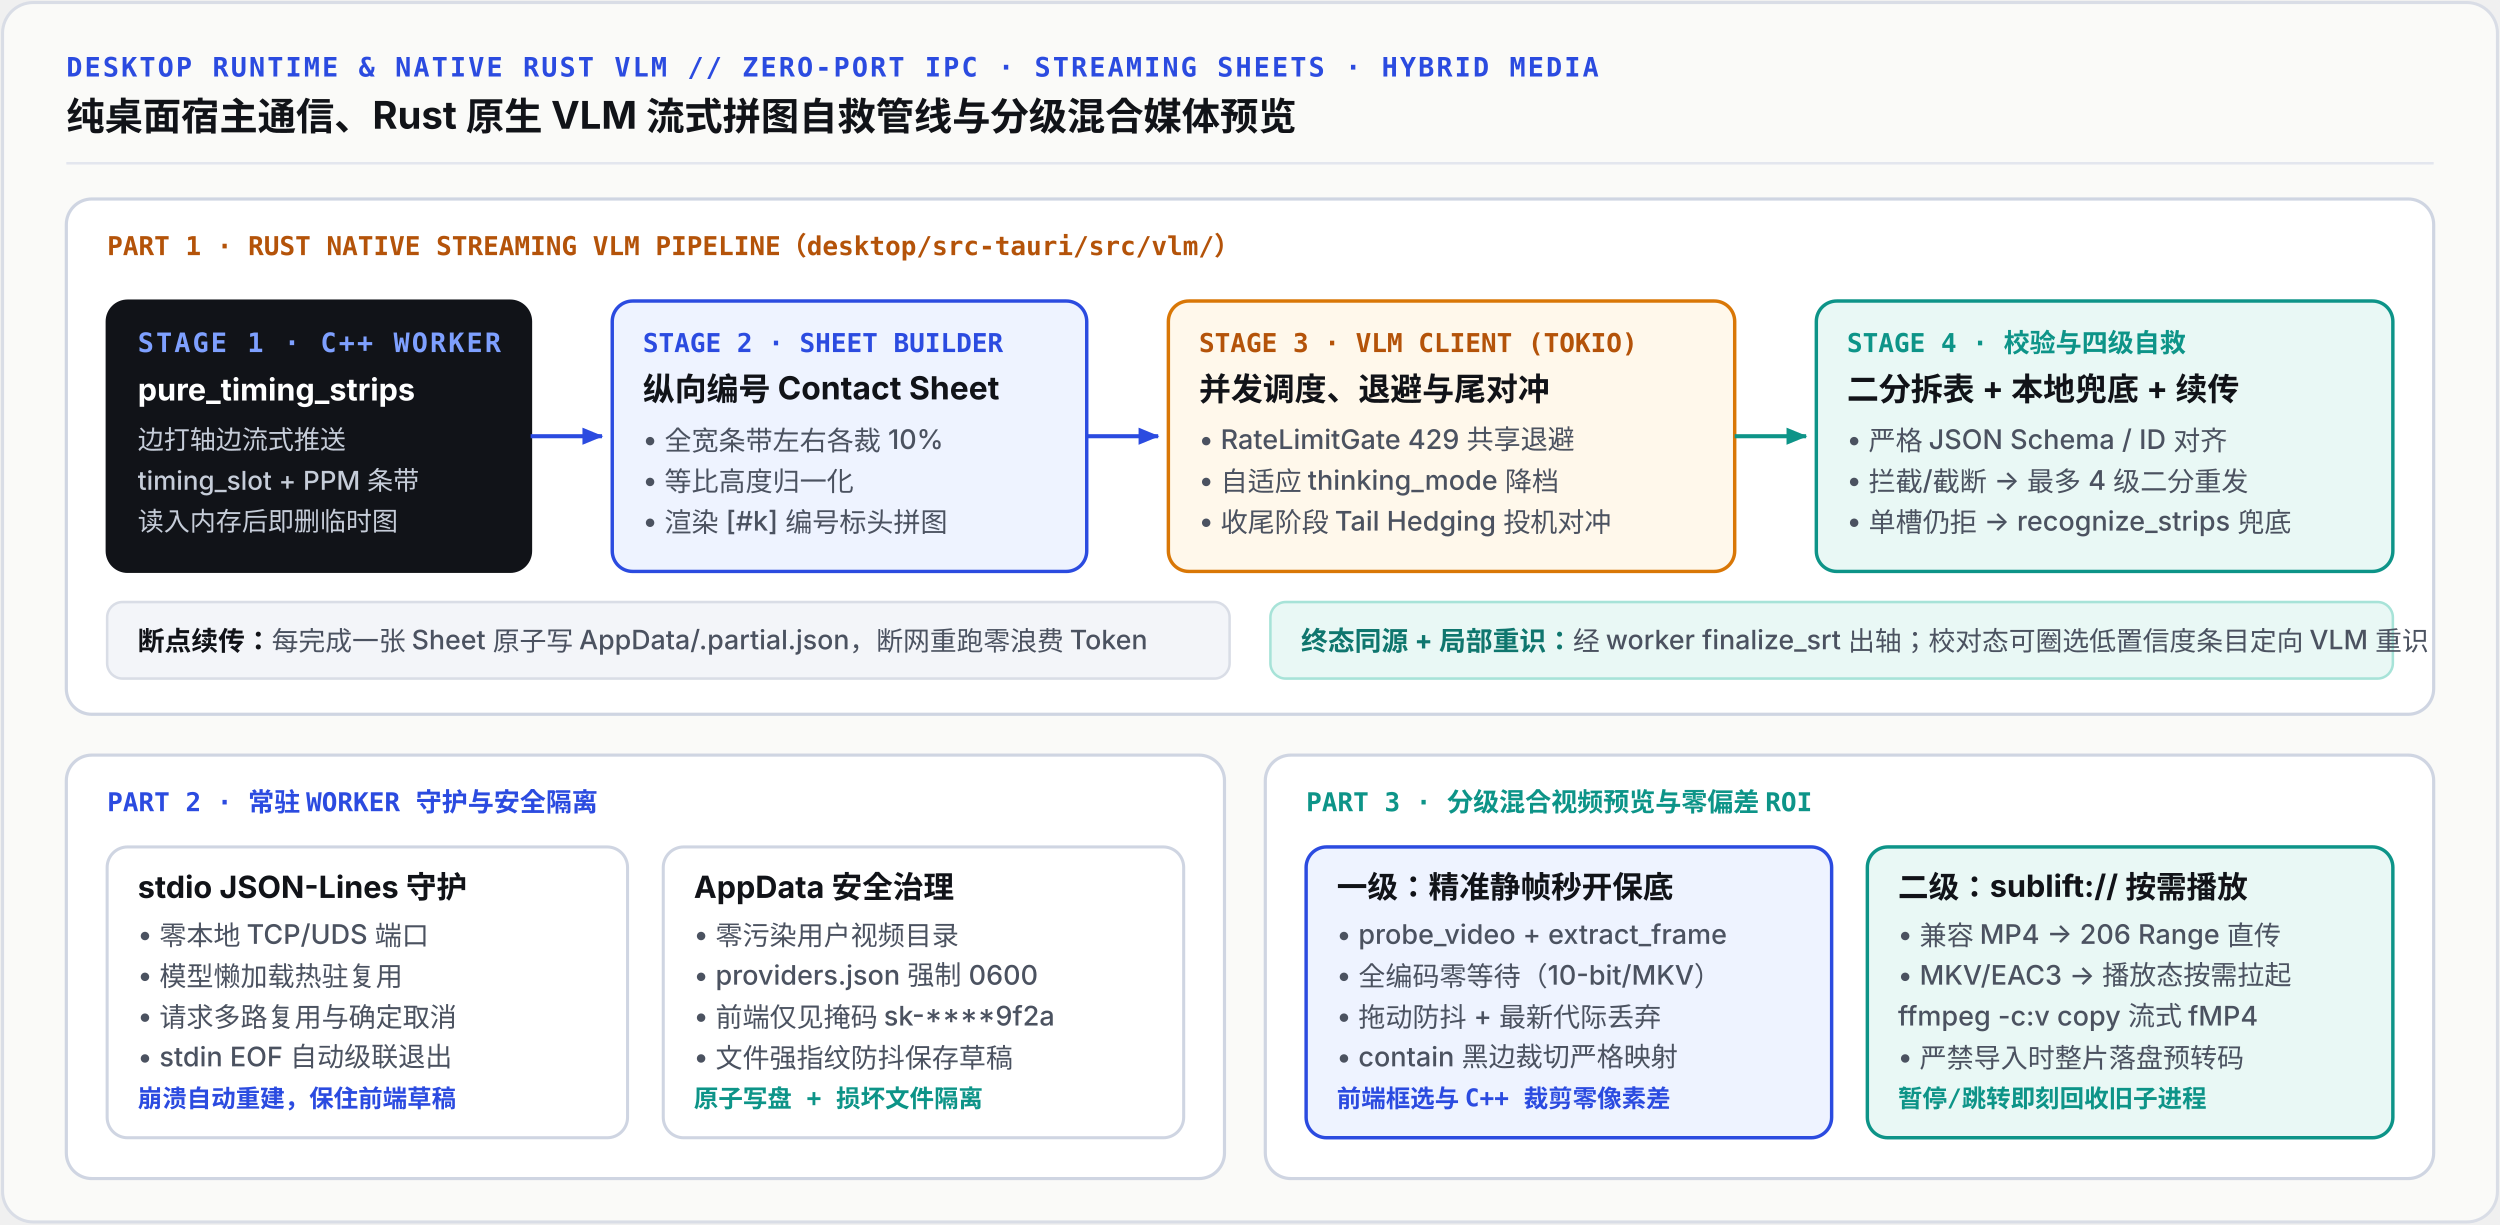
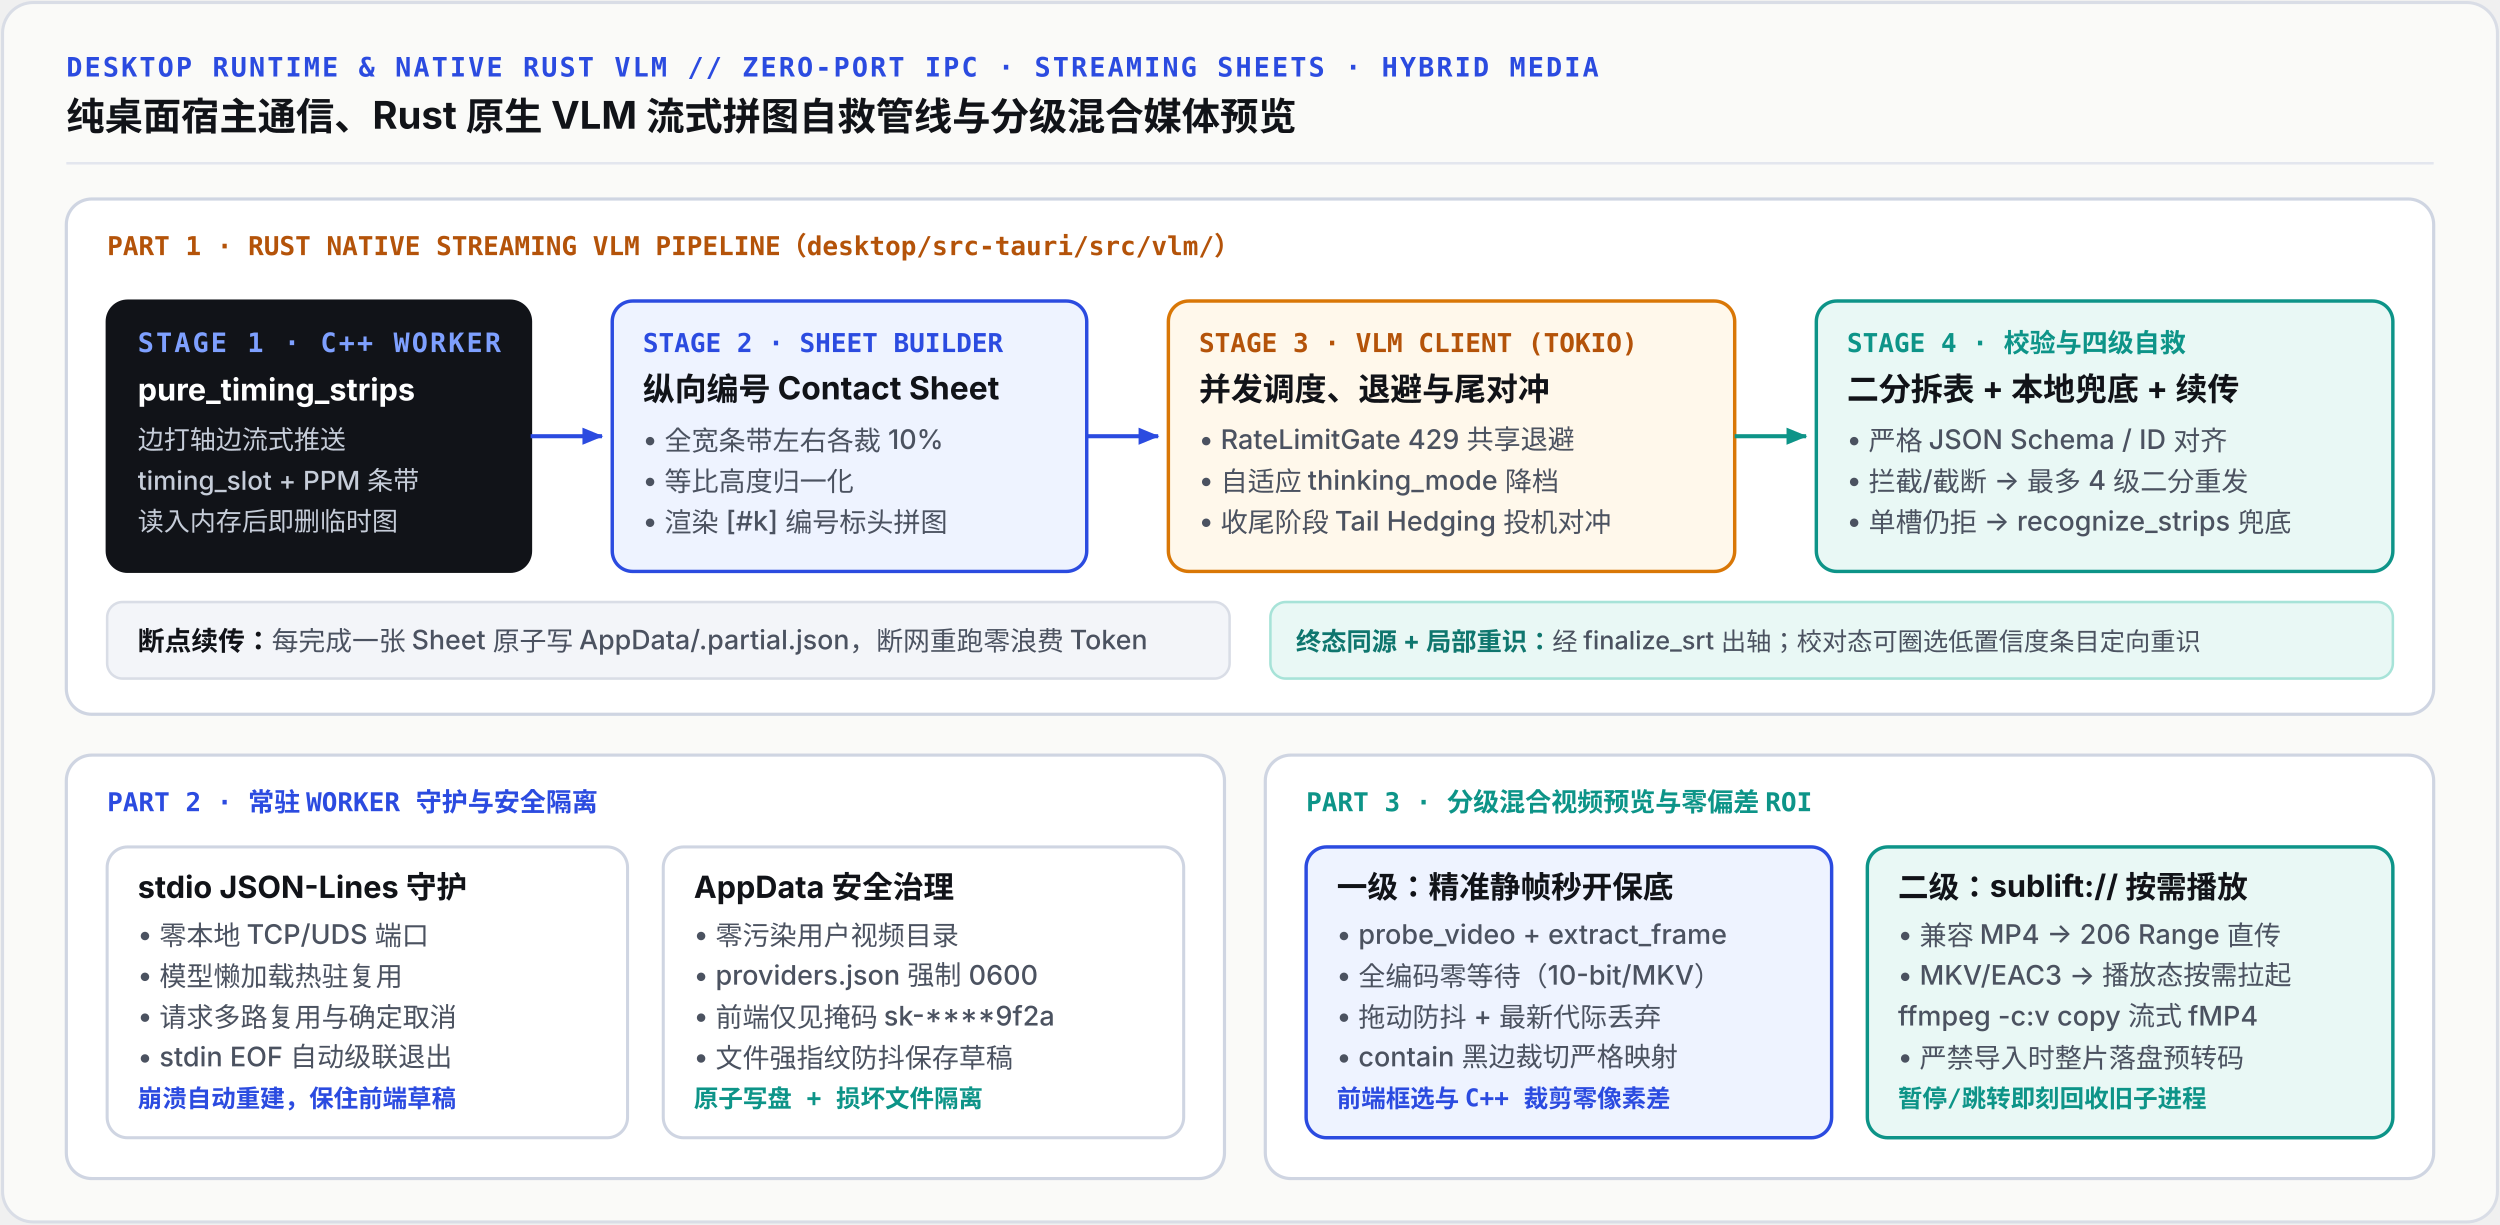
<svg xmlns="http://www.w3.org/2000/svg" viewBox="0 0 980 480" width="980" height="480">
  <defs>
    <style>
      .bg { fill: #fafaf8; stroke: #d9dde6; stroke-width: 1.2; }
      .title { font: 700 15px -apple-system, BlinkMacSystemFont, 'PingFang SC', 'Inter', sans-serif; fill: #111318; }
      .eyebrow { font: 600 10.5px 'JetBrains Mono', 'SF Mono', Menlo, monospace; fill: #2b4be0; letter-spacing: 0.08em; }
      .panel { fill: #ffffff; stroke: #cfd5e2; stroke-width: 1.25; }
      .box { fill: #ffffff; stroke: #cfd5e2; stroke-width: 1.2; }
      .box-blue { fill: #eef3ff; stroke: #2b4be0; stroke-width: 1.35; }
      .box-teal { fill: #e9f8f5; stroke: #0d9488; stroke-width: 1.35; }
      .box-amber { fill: #fff8eb; stroke: #d97706; stroke-width: 1.35; }
      .box-dark { fill: #111318; stroke: #111318; stroke-width: 1.2; }
      .h { font: 700 12.5px -apple-system, BlinkMacSystemFont, 'PingFang SC', 'Inter', sans-serif; fill: #111318; }
      .h-inv { font: 700 12px -apple-system, BlinkMacSystemFont, 'PingFang SC', 'Inter', sans-serif; fill: #ffffff; }
      .sub { font: 500 10.6px -apple-system, BlinkMacSystemFont, 'PingFang SC', 'Inter', sans-serif; fill: #4b5260; }
      .sub-inv { font: 500 10.2px -apple-system, BlinkMacSystemFont, 'PingFang SC', 'Inter', sans-serif; fill: #c6cdd9; }
      .mono { font: 600 10.2px 'JetBrains Mono', 'SF Mono', Menlo, monospace; fill: #2b4be0; }
      .mono-teal { font: 600 10.2px 'JetBrains Mono', 'SF Mono', Menlo, monospace; fill: #0d9488; }
      .mono-amber { font: 600 10.2px 'JetBrains Mono', 'SF Mono', Menlo, monospace; fill: #b45309; }
      .arrow { stroke: #4b5260; stroke-width: 1.5; fill: none; }
      .arrow-blue { stroke: #2b4be0; stroke-width: 1.6; fill: none; }
      .arrow-teal { stroke: #0d9488; stroke-width: 1.6; fill: none; }
      .arrow-amber { stroke: #d97706; stroke-width: 1.5; stroke-dasharray: 4 3; fill: none; }
    </style>
    <marker id="a" viewBox="0 0 10 10" refX="8" refY="5" markerWidth="6" markerHeight="6" orient="auto-start-reverse">
      <path d="M 0 1.5 L 8.5 5 L 0 8.5 z" fill="#4b5260" />
    </marker>
    <marker id="ab" viewBox="0 0 10 10" refX="8" refY="5" markerWidth="6" markerHeight="6" orient="auto-start-reverse">
      <path d="M 0 1.5 L 8.5 5 L 0 8.5 z" fill="#2b4be0" />
    </marker>
    <marker id="at" viewBox="0 0 10 10" refX="8" refY="5" markerWidth="6" markerHeight="6" orient="auto-start-reverse">
      <path d="M 0 1.5 L 8.5 5 L 0 8.5 z" fill="#0d9488" />
    </marker>
    <marker id="am" viewBox="0 0 10 10" refX="8" refY="5" markerWidth="6" markerHeight="6" orient="auto-start-reverse">
      <path d="M 0 1.5 L 8.5 5 L 0 8.5 z" fill="#d97706" />
    </marker>
  </defs>
  <rect x="1" y="1" width="978" height="478" rx="12" class="bg" />
  <text x="26" y="30" class="eyebrow">DESKTOP RUNTIME &amp; NATIVE RUST VLM // ZERO-PORT IPC · STREAMING SHEETS · HYBRID MEDIA</text>
  <text x="26" y="51" class="title">纯桌面宿主通信、Rust 原生 VLM 流式拼图自救管线与分级混合媒体预览</text>
  <line x1="26" y1="64" x2="954" y2="64" stroke="#e3e6ee" stroke-width="1" />
  <rect x="26" y="78" width="928" height="202" rx="10" class="panel" />
  <text x="42" y="100" class="mono-amber">PART 1 · RUST NATIVE STREAMING VLM PIPELINE（desktop/src-tauri/src/vlm/）</text>
  <rect x="42" y="118" width="166" height="106" rx="8" class="box-dark" />
  <text x="54" y="138" class="eyebrow" style="fill:#7ea0ff">STAGE 1 · C++ WORKER</text>
  <text x="54" y="157" class="h-inv">pure_timing_strips</text>
  <text x="54" y="176" class="sub-inv">边打轴边流式推送</text>
  <text x="54" y="192" class="sub-inv">timing_slot + PPM 条带</text>
  <text x="54" y="208" class="sub-inv">读入内存后即删临时图</text>
  <path d="M 208 171 L 236 171" class="arrow-blue" marker-end="url(#ab)" />
  <rect x="240" y="118" width="186" height="106" rx="8" class="box-blue" />
  <text x="252" y="138" class="mono">STAGE 2 · SHEET BUILDER</text>
  <text x="252" y="157" class="h">纵向编号 Contact Sheet</text>
  <text x="252" y="176" class="sub">• 全宽条带左右各裁 10%</text>
  <text x="252" y="192" class="sub">• 等比高度归一化</text>
  <text x="252" y="208" class="sub">• 渲染 [#k] 编号标头拼图</text>
  <path d="M 426 171 L 454 171" class="arrow-blue" marker-end="url(#ab)" />
  <rect x="458" y="118" width="222" height="106" rx="8" class="box-amber" />
  <text x="470" y="138" class="mono-amber">STAGE 3 · VLM CLIENT (TOKIO)</text>
  <text x="470" y="157" class="h">并发调度、退避与尾对冲</text>
  <text x="470" y="176" class="sub">• RateLimitGate 429 共享退避</text>
  <text x="470" y="192" class="sub">• 自适应 thinking_mode 降档</text>
  <text x="470" y="208" class="sub">• 收尾阶段 Tail Hedging 投机对冲</text>
  <path d="M 680 171 L 708 171" class="arrow-teal" marker-end="url(#at)" />
  <rect x="712" y="118" width="226" height="106" rx="8" class="box-teal" />
  <text x="724" y="138" class="mono-teal">STAGE 4 · 校验与四级自救</text>
  <text x="724" y="157" class="h">二分拆表 + 本地兜底 + 续传</text>
  <text x="724" y="176" class="sub">• 严格 JSON Schema / ID 对齐</text>
  <text x="724" y="192" class="sub">• 拦截/截断 → 最多 4 级二分重发</text>
  <text x="724" y="208" class="sub">• 单槽仍拒 → recognize_strips 兜底</text>
  <rect x="42" y="236" width="440" height="30" rx="6" fill="#f3f5f9" stroke="#d9dde6" />
  <text x="54" y="255" class="sub" style="font-size:10.5px">
    <tspan style="font-weight:700;fill:#111318">断点续传：</tspan>每完成一张 Sheet 原子写 AppData/.partial.json，断网重跑零浪费 Token</text>
  <rect x="498" y="236" width="440" height="30" rx="6" fill="#e9f8f5" stroke="#a7e3d8" />
-   <text x="510" y="255" class="sub" style="font-size:10.5px">
-     <tspan style="font-weight:700;fill:#0f766e">终态同源 + 局部重识：</tspan>经 worker finalize_srt 出轴；校对态可圈选低置信度条目定向 VLM 重识</text>
+   <text x="508" y="255" class="sub" style="font-size:9.9px">
+     <tspan style="font-weight:700;fill:#0f766e">终态同源 + 局部重识：</tspan>经 finalize_srt 出轴；校对态可圈选低置信度条目定向重识</text>
  <rect x="26" y="296" width="454" height="166" rx="10" class="panel" />
  <text x="42" y="318" class="mono">PART 2 · 常驻 WORKER 守护与安全隔离</text>
  <rect x="42" y="332" width="204" height="114" rx="8" class="box" />
  <text x="54" y="352" class="h" style="font-size:12px">stdio JSON-Lines 守护</text>
  <text x="54" y="370" class="sub">• 零本地 TCP/UDS 端口</text>
  <text x="54" y="386" class="sub">• 模型懒加载热驻复用</text>
  <text x="54" y="402" class="sub">• 请求多路复用与确定取消</text>
  <text x="54" y="418" class="sub">• stdin EOF 自动级联退出</text>
  <text x="54" y="434" class="mono" style="font-size:9.6px">崩溃自动重建，保住前端草稿</text>
  <rect x="260" y="332" width="204" height="114" rx="8" class="box" />
  <text x="272" y="352" class="h" style="font-size:12px">AppData 安全治理</text>
  <text x="272" y="370" class="sub">• 零污染用户视频目录</text>
  <text x="272" y="386" class="sub">• providers.json 强制 0600</text>
  <text x="272" y="402" class="sub">• 前端仅见掩码 sk-****9f2a</text>
  <text x="272" y="418" class="sub">• 文件强指纹防抖保存草稿</text>
  <text x="272" y="434" class="mono-teal" style="font-size:9.6px">原子写盘 + 损坏文件隔离</text>
  <rect x="496" y="296" width="458" height="166" rx="10" class="panel" />
  <text x="512" y="318" class="mono-teal">PART 3 · 分级混合视频预览与零偏差 ROI</text>
  <rect x="512" y="332" width="206" height="114" rx="8" class="box-blue" />
  <text x="524" y="352" class="h" style="font-size:12px">一级：精准静帧秒开保底</text>
  <text x="524" y="370" class="sub">• probe_video + extract_frame</text>
  <text x="524" y="386" class="sub">• 全编码零等待（10-bit/MKV）</text>
  <text x="524" y="402" class="sub">• 拖动防抖 + 最新代际丢弃</text>
  <text x="524" y="418" class="sub">• contain 黑边裁切严格映射</text>
  <text x="524" y="434" class="mono" style="font-size:9.6px">前端框选与 C++ 裁剪零像素差</text>
  <rect x="732" y="332" width="206" height="114" rx="8" class="box-teal" />
  <text x="744" y="352" class="h" style="font-size:12px">二级：sublift:// 按需播放</text>
  <text x="744" y="370" class="sub">• 兼容 MP4 → 206 Range 直传</text>
  <text x="744" y="386" class="sub">• MKV/EAC3 → 播放态按需拉起</text>
  <text x="744" y="402" class="sub">  ffmpeg -c:v copy 流式 fMP4</text>
  <text x="744" y="418" class="sub">• 严禁导入时整片落盘预转码</text>
  <text x="744" y="434" class="mono-teal" style="font-size:9.6px">暂停/跳转即刻回收旧子进程</text>
</svg>
